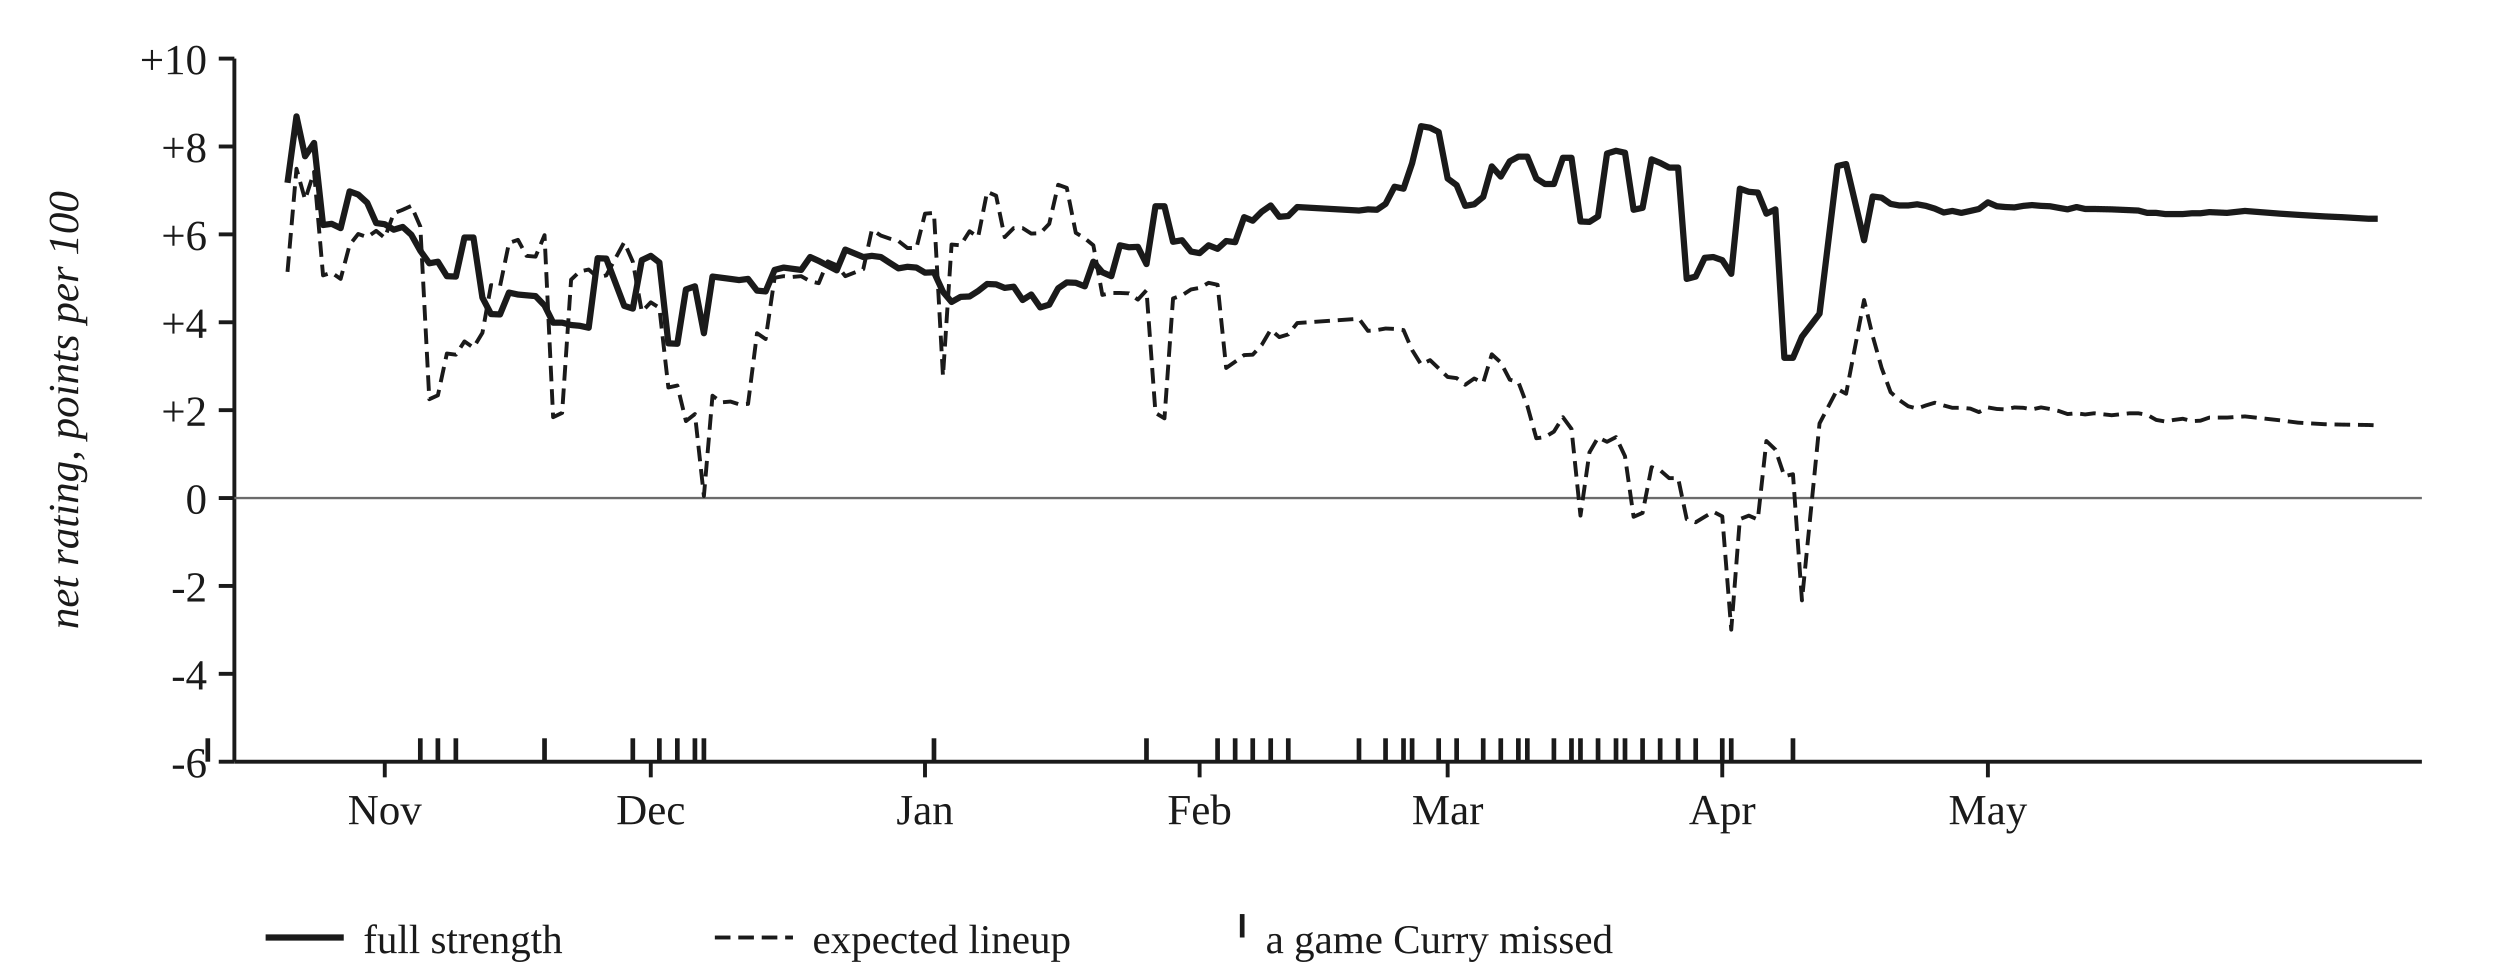
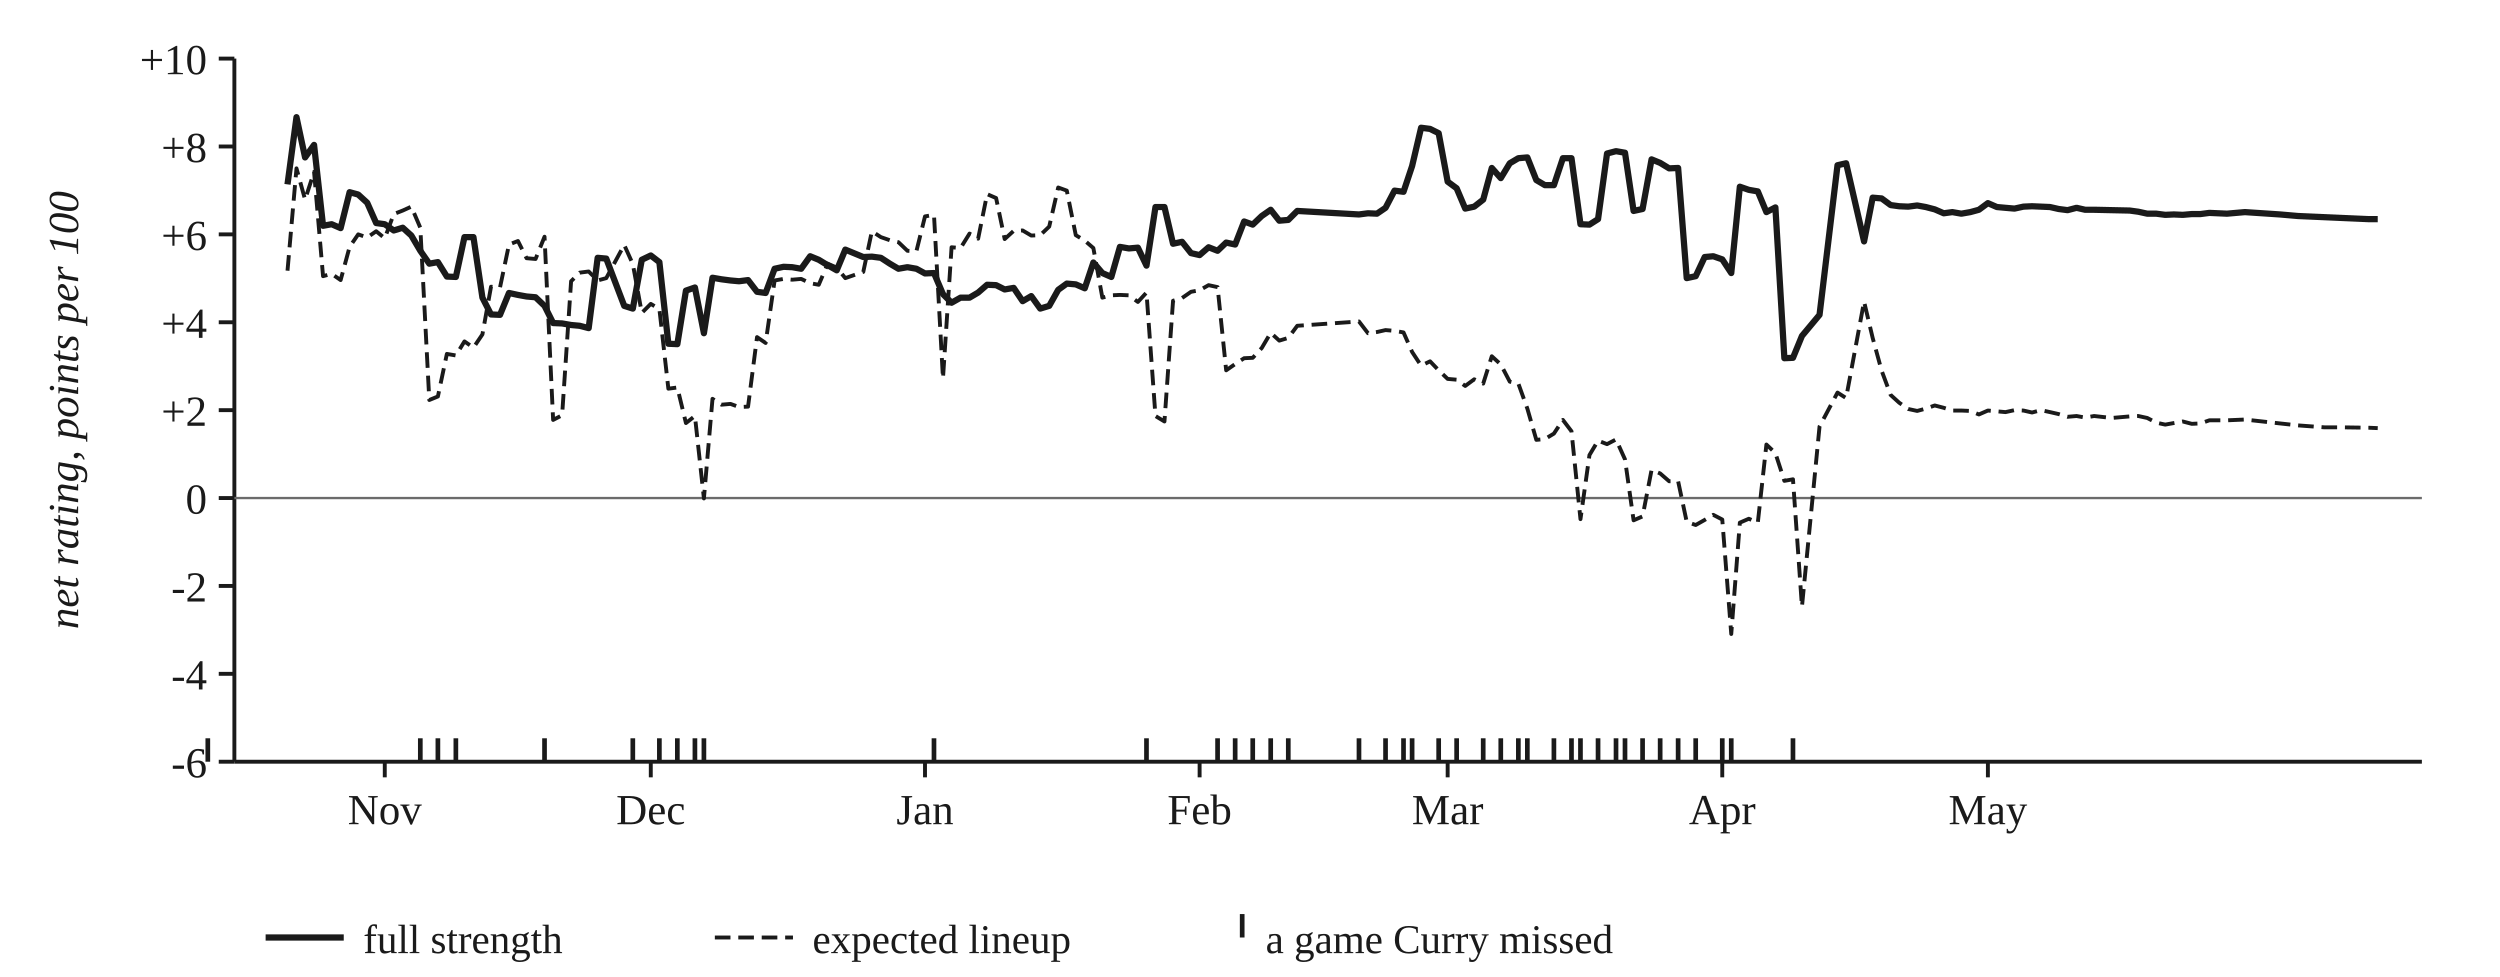
<svg xmlns="http://www.w3.org/2000/svg" viewBox="0 0 640 250" width="100%" role="img" aria-label="Two lines over the 2026 season: Golden State's full-strength rating and its rating with the expected lineup, which drops on the days Curry was out">
  <defs>
    <pattern id="hatch" width="6" height="6" patternUnits="userSpaceOnUse" patternTransform="rotate(45)">
      <rect width="6" height="6" fill="#fbfaf5" />
      <line x1="0" y1="0" x2="0" y2="6" stroke="#1a1a1a" stroke-width="1.4" />
    </pattern>
    <pattern id="dots" width="5" height="5" patternUnits="userSpaceOnUse">
      <rect width="5" height="5" fill="#fbfaf5" />
      <circle cx="2.5" cy="2.5" r=".9" fill="#1a1a1a" />
    </pattern>
    <marker id="arrow" viewBox="0 0 10 10" refX="9" refY="5" markerWidth="7" markerHeight="7" orient="auto-start-reverse">
      <path d="M 0 1 L 9 5 L 0 9 z" fill="#1a1a1a" />
    </marker>
  </defs>
  <line x1="60" y1="15" x2="60" y2="195" stroke="#1a1a1a" stroke-width="1.0" />
  <line x1="60" y1="195" x2="620" y2="195" stroke="#1a1a1a" stroke-width="1.0" />
  <line x1="56" y1="195" x2="60" y2="195" stroke="#1a1a1a" stroke-width="1.0" />
  <text x="53" y="199" font-size="11" text-anchor="end" fill="#1a1a1a">-6</text>
  <line x1="56" y1="172.5" x2="60" y2="172.5" stroke="#1a1a1a" stroke-width="1.0" />
  <text x="53" y="176.5" font-size="11" text-anchor="end" fill="#1a1a1a">-4</text>
  <line x1="56" y1="150" x2="60" y2="150" stroke="#1a1a1a" stroke-width="1.0" />
  <text x="53" y="154" font-size="11" text-anchor="end" fill="#1a1a1a">-2</text>
  <line x1="56" y1="127.5" x2="60" y2="127.5" stroke="#1a1a1a" stroke-width="1.0" />
  <text x="53" y="131.5" font-size="11" text-anchor="end" fill="#1a1a1a">0</text>
  <line x1="56" y1="105" x2="60" y2="105" stroke="#1a1a1a" stroke-width="1.0" />
  <text x="53" y="109" font-size="11" text-anchor="end" fill="#1a1a1a">+2</text>
  <line x1="56" y1="82.5" x2="60" y2="82.5" stroke="#1a1a1a" stroke-width="1.0" />
  <text x="53" y="86.5" font-size="11" text-anchor="end" fill="#1a1a1a">+4</text>
  <line x1="56" y1="60" x2="60" y2="60" stroke="#1a1a1a" stroke-width="1.0" />
  <text x="53" y="64" font-size="11" text-anchor="end" fill="#1a1a1a">+6</text>
  <line x1="56" y1="37.5" x2="60" y2="37.5" stroke="#1a1a1a" stroke-width="1.0" />
  <text x="53" y="41.5" font-size="11" text-anchor="end" fill="#1a1a1a">+8</text>
  <line x1="56" y1="15" x2="60" y2="15" stroke="#1a1a1a" stroke-width="1.0" />
  <text x="53" y="19" font-size="11" text-anchor="end" fill="#1a1a1a">+10</text>
  <text x="20" y="105" font-size="11" text-anchor="middle" fill="#1a1a1a" font-style="italic" transform="rotate(-90 20 105)">net rating, points per 100</text>
  <line x1="60" y1="127.5" x2="620" y2="127.5" stroke="#6b6b6b" stroke-width="0.6" />
  <line x1="53.2" y1="189" x2="53.2" y2="195" stroke="#1a1a1a" stroke-width="1.2" />
  <line x1="107.6" y1="189" x2="107.6" y2="195" stroke="#1a1a1a" stroke-width="1.2" />
  <line x1="112.1" y1="189" x2="112.1" y2="195" stroke="#1a1a1a" stroke-width="1.2" />
  <line x1="116.7" y1="189" x2="116.7" y2="195" stroke="#1a1a1a" stroke-width="1.2" />
  <line x1="139.4" y1="189" x2="139.4" y2="195" stroke="#1a1a1a" stroke-width="1.2" />
  <line x1="162" y1="189" x2="162" y2="195" stroke="#1a1a1a" stroke-width="1.2" />
  <line x1="168.8" y1="189" x2="168.8" y2="195" stroke="#1a1a1a" stroke-width="1.2" />
  <line x1="173.4" y1="189" x2="173.4" y2="195" stroke="#1a1a1a" stroke-width="1.2" />
  <line x1="177.9" y1="189" x2="177.9" y2="195" stroke="#1a1a1a" stroke-width="1.2" />
  <line x1="180.2" y1="189" x2="180.2" y2="195" stroke="#1a1a1a" stroke-width="1.2" />
  <line x1="239.1" y1="189" x2="239.1" y2="195" stroke="#1a1a1a" stroke-width="1.2" />
  <line x1="293.5" y1="189" x2="293.5" y2="195" stroke="#1a1a1a" stroke-width="1.2" />
  <line x1="311.7" y1="189" x2="311.7" y2="195" stroke="#1a1a1a" stroke-width="1.2" />
  <line x1="316.2" y1="189" x2="316.2" y2="195" stroke="#1a1a1a" stroke-width="1.2" />
  <line x1="320.7" y1="189" x2="320.7" y2="195" stroke="#1a1a1a" stroke-width="1.2" />
  <line x1="325.3" y1="189" x2="325.3" y2="195" stroke="#1a1a1a" stroke-width="1.2" />
  <line x1="329.8" y1="189" x2="329.8" y2="195" stroke="#1a1a1a" stroke-width="1.2" />
  <line x1="347.9" y1="189" x2="347.9" y2="195" stroke="#1a1a1a" stroke-width="1.2" />
  <line x1="354.7" y1="189" x2="354.7" y2="195" stroke="#1a1a1a" stroke-width="1.2" />
  <line x1="359.3" y1="189" x2="359.3" y2="195" stroke="#1a1a1a" stroke-width="1.2" />
  <line x1="361.5" y1="189" x2="361.5" y2="195" stroke="#1a1a1a" stroke-width="1.2" />
  <line x1="368.3" y1="189" x2="368.3" y2="195" stroke="#1a1a1a" stroke-width="1.2" />
  <line x1="372.9" y1="189" x2="372.9" y2="195" stroke="#1a1a1a" stroke-width="1.2" />
  <line x1="379.7" y1="189" x2="379.7" y2="195" stroke="#1a1a1a" stroke-width="1.2" />
  <line x1="384.2" y1="189" x2="384.2" y2="195" stroke="#1a1a1a" stroke-width="1.2" />
  <line x1="388.7" y1="189" x2="388.7" y2="195" stroke="#1a1a1a" stroke-width="1.2" />
  <line x1="391" y1="189" x2="391" y2="195" stroke="#1a1a1a" stroke-width="1.2" />
  <line x1="397.8" y1="189" x2="397.8" y2="195" stroke="#1a1a1a" stroke-width="1.2" />
  <line x1="402.3" y1="189" x2="402.3" y2="195" stroke="#1a1a1a" stroke-width="1.2" />
  <line x1="404.6" y1="189" x2="404.6" y2="195" stroke="#1a1a1a" stroke-width="1.2" />
  <line x1="409.1" y1="189" x2="409.1" y2="195" stroke="#1a1a1a" stroke-width="1.2" />
  <line x1="413.7" y1="189" x2="413.7" y2="195" stroke="#1a1a1a" stroke-width="1.2" />
  <line x1="416" y1="189" x2="416" y2="195" stroke="#1a1a1a" stroke-width="1.2" />
  <line x1="420.5" y1="189" x2="420.5" y2="195" stroke="#1a1a1a" stroke-width="1.2" />
  <line x1="425" y1="189" x2="425" y2="195" stroke="#1a1a1a" stroke-width="1.2" />
  <line x1="429.6" y1="189" x2="429.6" y2="195" stroke="#1a1a1a" stroke-width="1.2" />
  <line x1="434.1" y1="189" x2="434.1" y2="195" stroke="#1a1a1a" stroke-width="1.2" />
  <line x1="440.9" y1="189" x2="440.9" y2="195" stroke="#1a1a1a" stroke-width="1.2" />
  <line x1="443.2" y1="189" x2="443.2" y2="195" stroke="#1a1a1a" stroke-width="1.2" />
  <line x1="459" y1="189" x2="459" y2="195" stroke="#1a1a1a" stroke-width="1.2" />
-   <polyline points="73.6,46.8 75.9,29.8 78.1,40 80.4,36.6 82.7,57.6 84.9,57.3 87.2,58.4 89.5,49 91.7,49.8 94,51.9 96.3,57.1 98.5,57.4 100.8,58.8 103.1,58.1 105.3,60.1 107.6,64.2 109.9,67.4 112.1,67 114.4,70.7 116.7,70.8 118.9,60.8 121.2,60.8 123.5,76.2 125.7,80.4 128,80.5 130.3,74.9 132.6,75.4 134.8,75.6 137.1,75.8 139.4,78.2 141.6,82.6 143.9,82.6 146.2,83.2 148.4,83.4 150.7,83.9 153,66.1 155.2,66.2 159.8,78.3 162,79 164.3,66.6 166.6,65.5 168.8,67.2 171.1,87.9 173.4,88 175.6,74.1 177.9,73.3 180.2,85.3 182.4,70.8 184.7,71.1 187,71.4 189.2,71.7 191.5,71.4 193.8,74.4 196,74.6 198.3,69.1 200.6,68.5 202.8,68.8 205.1,69.1 207.4,65.8 209.6,66.8 211.9,68 214.2,69.2 216.4,63.9 221,65.8 223.2,65.5 225.5,65.8 227.8,67.3 230,68.7 232.3,68.3 234.6,68.5 236.8,69.8 239.1,69.7 241.4,74.7 243.6,77.3 245.9,76 248.2,75.9 250.4,74.5 252.7,72.7 255,72.8 257.2,73.7 259.5,73.4 261.8,76.8 264,75.4 266.3,78.7 268.6,78 270.9,73.8 273.1,72.3 275.4,72.4 277.7,73.3 279.9,67 282.2,69.7 284.5,70.7 286.7,62.8 289,63.3 291.3,63.2 293.5,67.6 295.8,52.8 298.1,52.8 300.3,61.9 302.6,61.5 304.9,64.4 307.1,64.8 309.4,62.8 311.7,63.7 313.9,61.7 316.2,62 318.5,55.6 320.7,56.5 323,54.2 325.3,52.6 327.5,55.5 329.8,55.3 332.1,53 347.9,53.9 350.2,53.6 352.5,53.7 354.7,52.2 357,47.8 359.3,48.3 361.5,41.8 363.8,32.3 366.1,32.7 368.3,33.8 370.6,45.7 372.9,47.4 375.1,52.7 377.4,52.3 379.7,50.4 381.9,42.6 384.2,45.2 386.5,41.3 388.7,40.1 391,40.1 393.3,45.7 395.5,47.1 397.8,47.1 400.1,40.4 402.3,40.4 404.6,56.7 406.9,56.8 409.1,55.4 411.4,39.3 413.7,38.6 416,39.1 418.2,53.7 420.5,53.2 422.8,40.8 425,41.7 427.3,42.9 429.6,42.9 431.8,71.4 434.1,70.8 436.4,66 438.6,65.8 440.9,66.6 443.2,70.1 445.4,48.3 447.7,49.1 450,49.3 452.2,54.7 454.5,53.6 456.8,91.6 459,91.6 461.3,86.2 465.8,80.3 470.4,42.5 472.6,42 477.2,61.5 479.4,50.3 481.7,50.6 484,52.2 486.2,52.6 488.5,52.6 490.8,52.3 493,52.7 495.3,53.4 497.6,54.4 499.8,54 502.1,54.5 504.4,54 506.6,53.5 508.9,51.8 511.2,52.8 513.4,53 515.7,53.1 518,52.7 520.2,52.5 522.5,52.7 524.8,52.8 527,53.2 529.3,53.6 531.6,53 533.8,53.5 536.1,53.5 540.6,53.6 545.2,53.8 547.4,53.9 549.7,54.5 552,54.5 554.3,54.8 556.5,54.8 558.8,54.8 561.1,54.6 563.3,54.6 565.6,54.3 570.1,54.5 574.7,54 583.7,54.7 588.3,55 595.1,55.4 599.6,55.6 606.4,56 608.7,56" fill="none" stroke="#1a1a1a" stroke-width="1.6" stroke-linejoin="round" />
-   <polyline points="73.6,69.6 75.9,43.2 78.1,51.1 80.4,44 82.7,70.5 84.9,69.8 87.2,71.4 89.5,62.7 91.7,59.9 94,60.7 96.3,59.1 98.5,60.9 100.8,54.6 103.1,53.7 105.3,52.7 107.6,58 109.9,102.2 112.1,101.2 114.4,90.5 116.7,90.8 118.9,87.4 121.2,89 123.5,85.2 125.7,73 128,73.3 130.3,62.2 132.6,61.4 134.8,65.5 137.1,65.7 139.4,60.2 141.6,106.8 143.9,105.7 146.2,71.6 148.4,69.5 150.7,69 153,71 155.2,70.5 159.8,62 162,67 164.3,79.8 166.6,77.4 168.8,78.8 171.1,99.2 173.4,98.7 175.6,107.8 177.9,106 180.2,127 182.4,101.3 184.7,103 187,102.8 189.2,103.5 191.5,103.4 193.8,85.3 196,86.8 198.3,71.1 200.6,70.7 202.8,70.9 205.1,70.7 207.4,72 209.6,72.5 211.9,66.9 214.2,67.9 216.4,70.7 221,68.9 223.2,58.8 225.5,60.3 227.8,61.1 230,61.7 232.3,63.5 234.6,63.5 236.8,54.7 239.1,54.5 241.4,96.3 243.6,62.6 245.9,62.8 248.2,59.2 250.4,60.7 252.7,49.1 255,50.1 257.2,60.7 259.5,58.4 261.8,58.4 264,59.8 266.3,59.7 268.6,57.3 270.9,47.3 273.1,48.1 275.4,59.6 277.7,61 279.9,62.8 282.2,75.5 284.5,75 286.7,75 289,75.1 291.3,76.7 293.5,74.3 295.8,105.7 298.1,107.1 300.3,76.4 302.6,75.6 304.9,74.1 307.1,73.7 309.4,72.4 311.7,72.9 313.9,94.2 316.2,92.6 318.5,90.9 320.7,90.8 323,88.3 325.3,84.4 327.5,86.3 329.8,85.6 332.1,82.7 347.9,81.6 350.2,84.7 352.5,84.5 354.7,84.1 357,84.2 359.3,84.5 361.5,89.6 363.8,93.3 366.1,92.2 368.3,94.3 370.6,96.5 372.9,96.8 375.1,98.5 377.4,96.9 379.7,98 381.9,90.7 384.2,92.8 386.5,97.2 388.7,97.8 391,103.9 393.3,112.2 395.5,111.9 397.8,110.5 400.1,106.8 402.3,109.8 404.6,132 406.9,115.8 409.1,112 411.4,113.1 413.7,111.9 416,116.8 418.2,132.3 420.5,131.3 422.8,119.6 425,120.4 427.3,122.4 429.6,122.4 431.8,132.9 434.1,133.7 436.4,132.3 438.6,131 440.9,132.2 443.2,161.2 445.4,132.9 447.7,132 450,133 452.2,112.9 454.5,115.1 456.8,121.9 459,121.4 461.3,153.7 465.8,108.4 470.4,99.6 472.6,100.8 477.2,76.8 479.4,86 481.7,94.2 484,100.4 486.2,102.4 488.5,104 490.8,104.6 493,103.8 495.3,103.1 497.6,103.8 499.8,104.4 502.1,104.4 504.4,104.6 506.6,105.5 508.9,104.3 511.2,104.7 513.4,104.8 515.7,104.3 518,104.4 520.2,104.8 522.5,104.3 524.8,104.7 527,105.2 529.3,106 531.6,105.8 533.8,106.1 536.1,105.8 540.6,106.3 545.2,105.8 547.4,105.8 549.7,106.2 552,107.5 554.3,107.9 556.5,107.5 558.8,107.2 561.1,107.8 563.3,107.7 565.6,106.9 570.1,106.9 574.7,106.6 583.7,107.6 588.3,108.2 595.1,108.6 599.6,108.7 606.4,108.8 608.7,108.9" fill="none" stroke="#1a1a1a" stroke-width="1.0" stroke-linejoin="round" stroke-dasharray="4 2" />
+   <polyline points="73.6,47.2 75.9,30 78.1,40.3 80.4,37.1 82.7,57.8 84.9,57.4 87.2,58.4 89.5,49.2 91.7,49.8 94,51.9 96.3,57.1 98.5,57.4 100.8,59 103.1,58.3 105.3,60.3 107.6,64.2 109.9,67.5 112.1,67.1 114.4,70.8 116.7,70.9 118.9,60.7 121.2,60.7 123.5,76.2 125.7,80.5 128,80.6 130.3,75 132.6,75.5 134.8,75.9 137.1,76.1 139.4,78.3 141.6,82.7 143.9,82.8 146.2,83.2 148.4,83.4 150.7,84 153,66 155.2,66.2 159.8,78.3 162,79 164.3,66.5 166.6,65.4 168.8,67.1 171.1,88 173.4,88.1 175.6,74.4 177.9,73.6 180.2,85.3 182.4,71.1 184.7,71.5 187,71.8 189.2,72 191.5,71.7 193.8,74.7 196,75 198.3,68.8 200.6,68.3 202.8,68.4 205.1,68.8 207.4,65.6 209.6,66.5 211.9,67.9 214.2,69.2 216.4,63.9 221,65.8 223.2,65.7 225.5,66 227.8,67.5 230,68.8 232.3,68.4 234.6,68.8 236.8,70 239.1,69.9 241.4,75.3 243.6,77.5 245.9,76.2 248.2,76.2 250.4,74.9 252.7,72.9 255,73 257.2,74.1 259.5,73.7 261.8,77.1 264,75.8 266.3,79 268.6,78.3 270.9,74.2 273.1,72.6 275.4,72.8 277.7,73.8 279.9,67.2 282.2,69.9 284.5,70.9 286.7,63.2 289,63.6 291.3,63.4 293.5,68 295.8,53 298.1,53 300.3,62.4 302.6,61.9 304.9,64.8 307.1,65.3 309.4,63.3 311.7,64.2 313.9,62.1 316.2,62.6 318.5,56.7 320.7,57.5 323,55.3 325.3,53.7 327.5,56.5 329.8,56.3 332.1,54 347.9,54.9 350.2,54.6 352.5,54.7 354.7,53.2 357,48.8 359.3,49.1 361.5,42.5 363.8,32.7 366.1,33 368.3,34.1 370.6,46.5 372.9,48.2 375.1,53.4 377.4,52.9 379.7,51.1 381.9,43 384.2,45.6 386.5,41.8 388.7,40.5 391,40.3 393.3,46.1 395.5,47.4 397.8,47.4 400.1,40.5 402.3,40.5 404.6,57.4 406.9,57.5 409.1,56.1 411.4,39.3 413.7,38.7 416,39.1 418.2,54 420.5,53.5 422.8,40.8 425,41.7 427.3,43.1 429.6,43 431.8,71.2 434.1,70.7 436.4,65.8 438.6,65.6 440.9,66.4 443.2,69.9 445.4,47.8 447.7,48.6 450,49 452.2,54.3 454.5,53.1 456.8,91.7 459,91.6 461.3,86 465.8,80.6 470.4,42.3 472.6,41.8 477.2,61.8 479.4,50.6 481.7,50.8 484,52.5 486.2,52.8 488.5,52.9 490.8,52.6 493,53 495.3,53.6 497.6,54.6 499.8,54.3 502.1,54.7 504.4,54.3 506.6,53.7 508.9,52 511.2,53 513.4,53.2 515.7,53.4 518,52.9 520.2,52.8 522.5,52.9 524.8,53 527,53.5 529.3,53.8 531.6,53.2 533.8,53.7 536.1,53.7 540.6,53.8 545.2,53.9 547.4,54.2 549.7,54.7 552,54.7 554.3,55 556.5,54.9 558.8,55 561.1,54.8 563.3,54.8 565.6,54.5 570.1,54.7 574.7,54.3 583.7,54.9 588.3,55.3 595.1,55.6 599.6,55.8 606.4,56.1 608.7,56.1" fill="none" stroke="#1a1a1a" stroke-width="1.6" stroke-linejoin="round" />
+   <polyline points="73.6,69.3 75.9,43.1 78.1,51.1 80.4,44 82.7,70.7 84.9,70.1 87.2,71.7 89.5,63.2 91.7,60 94,60.8 96.3,59.2 98.5,61 100.8,54.8 103.1,53.9 105.3,52.9 107.6,58.3 109.9,102.4 112.1,101.5 114.4,90.6 116.7,91 118.9,87.4 121.2,89 123.5,85.6 125.7,73.4 128,73.6 130.3,62.6 132.6,61.7 134.8,66.1 137.1,66.3 139.4,60.6 141.6,107.5 143.9,106.3 146.2,72 148.4,69.8 150.7,69.5 153,71.8 155.2,71.2 159.8,62.7 162,67.6 164.3,80.1 166.6,77.8 168.8,79.1 171.1,99.5 173.4,99.2 175.6,108.3 177.9,106.5 180.2,127.6 182.4,102.1 184.7,103.6 187,103.4 189.2,104.2 191.5,104.1 193.8,86.3 196,87.8 198.3,71.8 200.6,71.4 202.8,71.6 205.1,71.4 207.4,72.5 209.6,72.9 211.9,67.5 214.2,68.5 216.4,71.2 221,69.6 223.2,59.2 225.5,60.7 227.8,61.5 230,62 232.3,64.2 234.6,64.3 236.8,55.4 239.1,55 241.4,96.9 243.6,63.3 245.9,63.5 248.2,59.8 250.4,61.1 252.7,49.7 255,50.7 257.2,61.2 259.5,59.1 261.8,59 264,60.3 266.3,60.2 268.6,58 270.9,48 273.1,48.8 275.4,60.2 277.7,61.6 279.9,63.5 282.2,76.2 284.5,75.6 286.7,75.5 289,75.6 291.3,77.3 293.5,74.9 295.8,106.5 298.1,107.9 300.3,77 302.6,76.3 304.9,74.7 307.1,74.3 309.4,73 311.7,73.5 313.9,94.8 316.2,93.2 318.5,91.7 320.7,91.6 323,89.1 325.3,85.2 327.5,87.2 329.8,86.5 332.1,83.4 347.9,82.3 350.2,85.3 352.5,85 354.7,84.5 357,84.7 359.3,85.1 361.5,90.1 363.8,93.6 366.1,92.5 368.3,94.8 370.6,97 372.9,97.2 375.1,98.8 377.4,97.1 379.7,98.2 381.9,91.2 384.2,93.3 386.5,97.7 388.7,98.2 391,104.6 393.3,112.6 395.5,112.4 397.8,111 400.1,107.5 402.3,110.4 404.6,132.9 406.9,116.5 409.1,112.8 411.4,113.7 413.7,112.5 416,117.6 418.2,133.2 420.5,132.2 422.8,120.3 425,121.2 427.3,123.2 429.6,123.2 431.8,133.6 434.1,134.4 436.4,133.1 438.6,131.8 440.9,133 443.2,162.3 445.4,133.8 447.7,132.8 450,133.8 452.2,113.8 454.5,116 456.8,123.1 459,122.7 461.3,155.3 465.8,109.2 470.4,100.5 472.6,101.9 477.2,77.2 479.4,86.5 481.7,94.9 484,101.1 486.2,103.1 488.5,104.7 490.8,105.2 493,104.6 495.3,103.8 497.6,104.4 499.8,105.1 502.1,105.1 504.4,105.2 506.6,106.1 508.9,105.1 511.2,105.3 513.4,105.5 515.7,105 518,105.1 520.2,105.6 522.5,105 524.8,105.5 527,106 529.3,106.7 531.6,106.5 533.8,106.9 536.1,106.5 540.6,107 545.2,106.6 547.4,106.5 549.7,107 552,108.2 554.3,108.7 556.5,108.3 558.8,107.9 561.1,108.5 563.3,108.4 565.6,107.6 570.1,107.6 574.7,107.4 583.7,108.4 588.3,108.9 595.1,109.4 599.6,109.4 606.4,109.5 608.7,109.6" fill="none" stroke="#1a1a1a" stroke-width="1.0" stroke-linejoin="round" stroke-dasharray="4 2" />
  <line x1="98.5" y1="195" x2="98.5" y2="199" stroke="#1a1a1a" stroke-width="1.0" />
  <text x="98.5" y="211" font-size="11" text-anchor="middle" fill="#1a1a1a">Nov</text>
  <line x1="166.6" y1="195" x2="166.6" y2="199" stroke="#1a1a1a" stroke-width="1.0" />
  <text x="166.6" y="211" font-size="11" text-anchor="middle" fill="#1a1a1a">Dec</text>
  <line x1="236.8" y1="195" x2="236.8" y2="199" stroke="#1a1a1a" stroke-width="1.0" />
  <text x="236.8" y="211" font-size="11" text-anchor="middle" fill="#1a1a1a">Jan</text>
  <line x1="307.1" y1="195" x2="307.1" y2="199" stroke="#1a1a1a" stroke-width="1.0" />
  <text x="307.1" y="211" font-size="11" text-anchor="middle" fill="#1a1a1a">Feb</text>
  <line x1="370.6" y1="195" x2="370.6" y2="199" stroke="#1a1a1a" stroke-width="1.0" />
  <text x="370.6" y="211" font-size="11" text-anchor="middle" fill="#1a1a1a">Mar</text>
  <line x1="440.9" y1="195" x2="440.9" y2="199" stroke="#1a1a1a" stroke-width="1.0" />
  <text x="440.9" y="211" font-size="11" text-anchor="middle" fill="#1a1a1a">Apr</text>
  <line x1="508.9" y1="195" x2="508.9" y2="199" stroke="#1a1a1a" stroke-width="1.0" />
  <text x="508.9" y="211" font-size="11" text-anchor="middle" fill="#1a1a1a">May</text>
  <line x1="68" y1="240" x2="88" y2="240" stroke="#1a1a1a" stroke-width="1.6" />
  <text x="93" y="244" font-size="10.5" text-anchor="start" fill="#1a1a1a">full strength</text>
  <line x1="183" y1="240" x2="203" y2="240" stroke="#1a1a1a" stroke-width="1.0" stroke-dasharray="4 2" />
  <text x="208" y="244" font-size="10.5" text-anchor="start" fill="#1a1a1a">expected lineup</text>
  <line x1="318" y1="234" x2="318" y2="240" stroke="#1a1a1a" stroke-width="1.2" />
  <text x="324" y="244" font-size="10.5" text-anchor="start" fill="#1a1a1a">a game Curry missed</text>
</svg>
